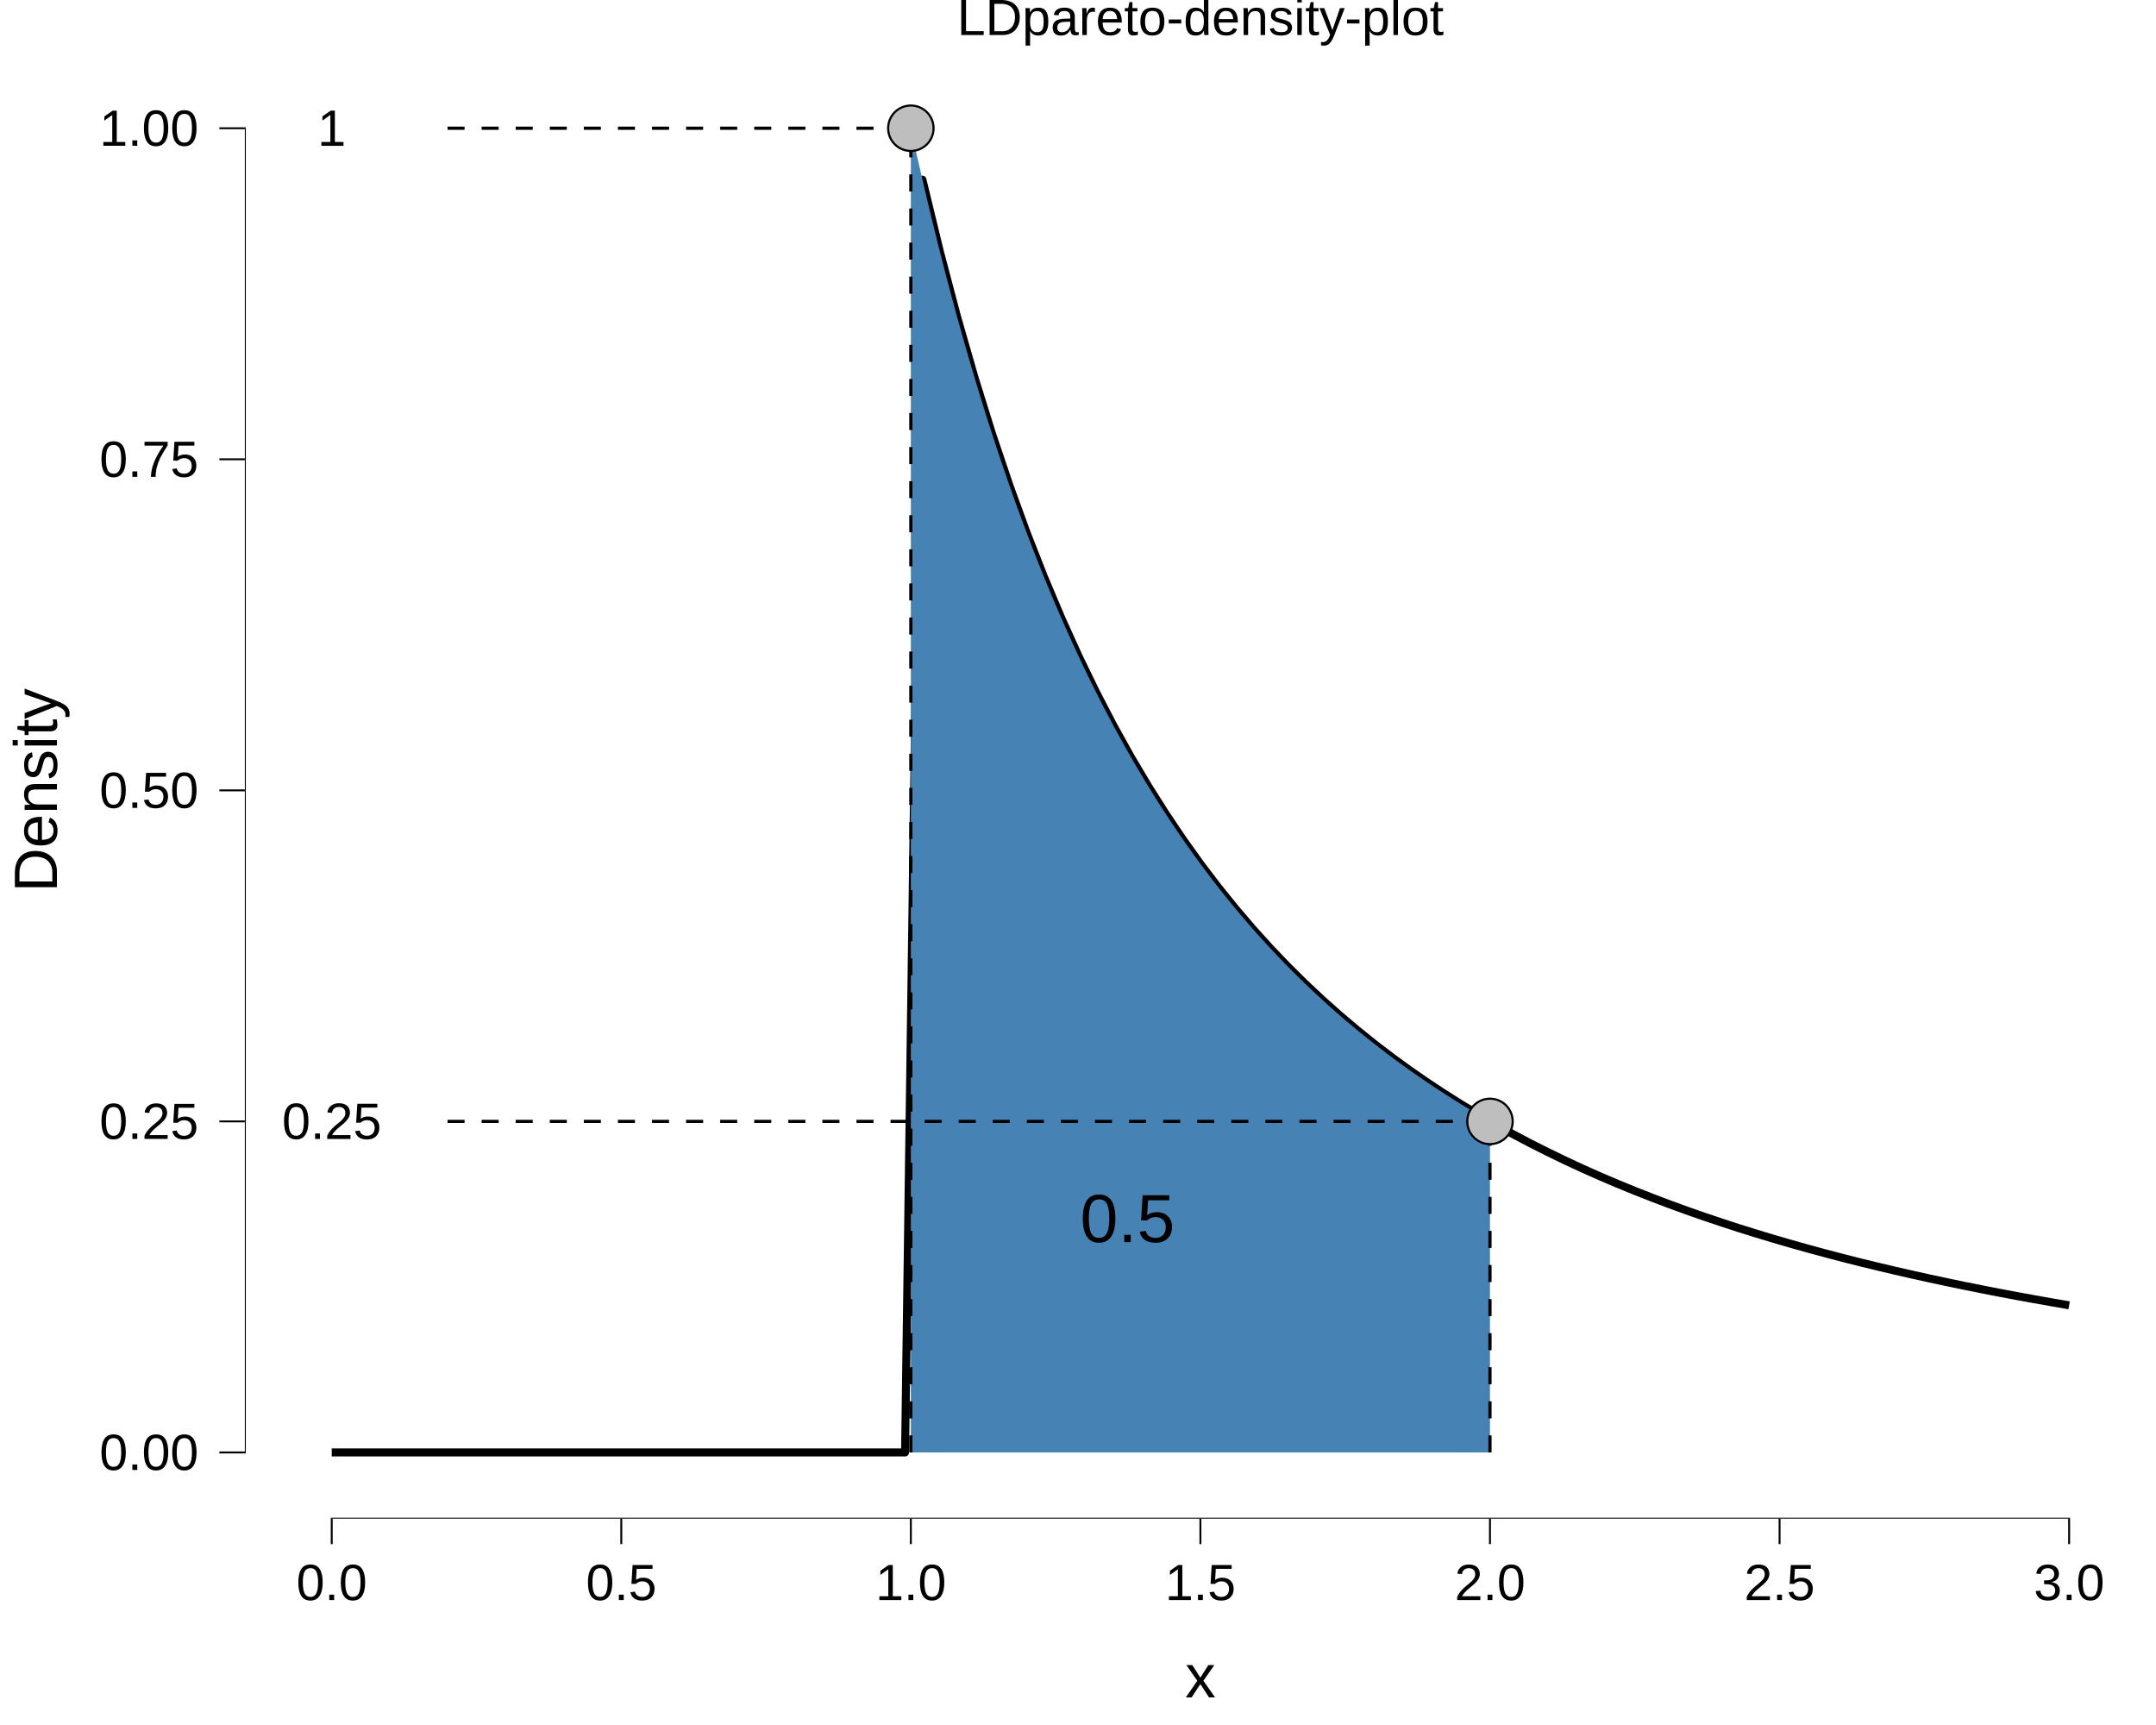
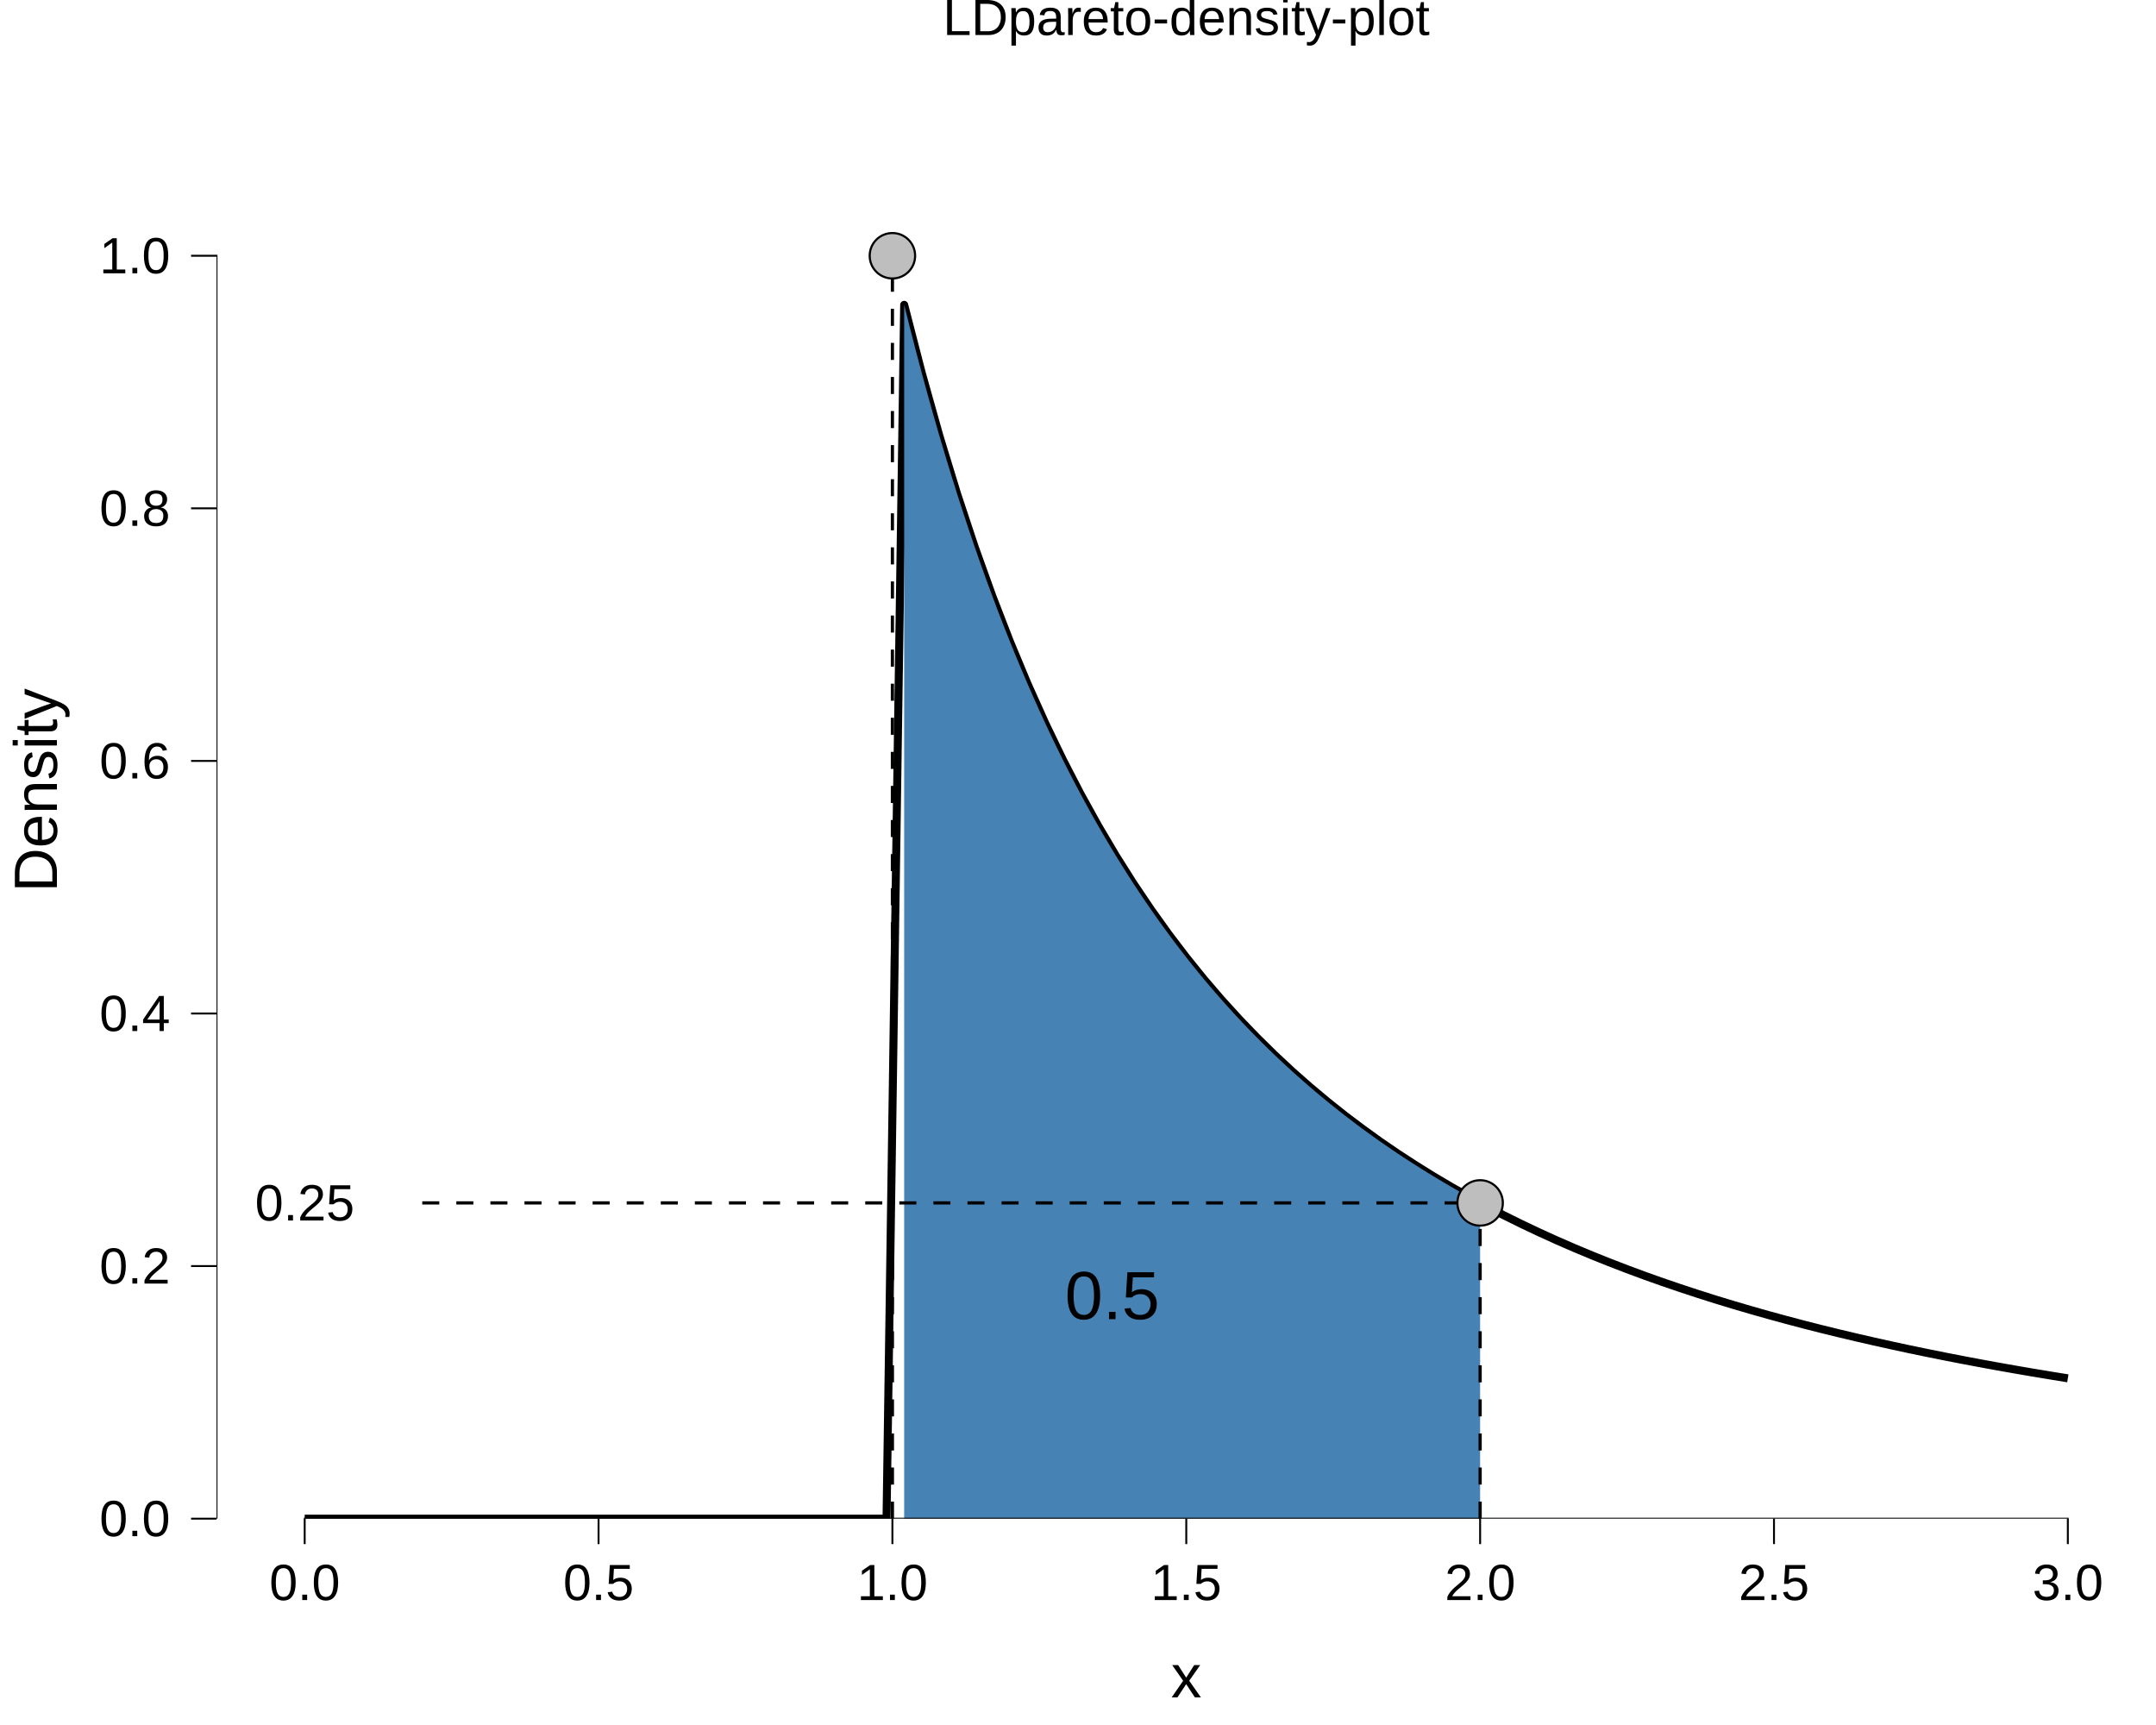
<svg xmlns="http://www.w3.org/2000/svg" viewBox="0 0 720.00 576.00">
  <defs>
    <style type="text/css">
    line, polyline, polygon, path, rect, circle {
      fill: none;
      stroke: #000000;
      stroke-linecap: round;
      stroke-linejoin: round;
      stroke-miterlimit: 10.00;
    }
  </style>
  </defs>
  <rect width="100%" height="100%" style="stroke: none; fill: #FFFFFF;" />
  <rect x="0.00" y="0.00" width="720.00" height="576.00" style="stroke-width: 10.67; stroke: none;" />
  <defs>
-     <clipPath id="cpODEuNzd8NzIwLjAwfDUwNy4xMHwyMC43MQ==">
-       <rect x="81.77" y="20.71" width="638.23" height="486.38" />
+     <clipPath id="cpNzIuMzF8NzIwLjAwfDUwNy4xMHwyMC43MQ==">
+       <rect x="72.31" y="20.71" width="647.69" height="486.38" />
    </clipPath>
  </defs>
-   <rect x="81.77" y="20.71" width="638.23" height="486.38" style="stroke-width: 10.67; stroke: none;" clip-path="url(#cpODEuNzd8NzIwLjAwfDUwNy4xMHwyMC43MQ==)" />
-   <polyline points="110.78,484.99 116.58,484.99 122.38,484.99 128.18,484.99 133.98,484.99 139.79,484.99 145.59,484.99 151.39,484.99 157.19,484.99 163.00,484.99 168.80,484.99 174.60,484.99 180.40,484.99 186.20,484.99 192.01,484.99 197.81,484.99 203.61,484.99 209.41,484.99 215.21,484.99 221.02,484.99 226.82,484.99 232.62,484.99 238.42,484.99 244.23,484.99 250.03,484.99 255.83,484.99 261.63,484.99 267.43,484.99 273.24,484.99 279.04,484.99 284.84,484.99 290.64,484.99 296.44,484.99 302.25,484.99 308.05,59.99 313.85,83.93 319.65,105.90 325.46,126.12 331.26,144.76 337.06,161.98 342.86,177.93 348.66,192.72 354.47,206.48 360.27,219.28 366.07,231.22 371.87,242.37 377.67,252.81 383.48,262.58 389.28,271.75 395.08,280.37 400.88,288.47 406.68,296.10 412.49,303.30 418.29,310.09 424.09,316.51 429.89,322.58 435.70,328.33 441.50,333.77 447.30,338.94 453.10,343.85 458.90,348.52 464.71,352.96 470.51,357.18 476.31,361.21 482.11,365.04 487.91,368.71 493.72,372.20 499.52,375.54 505.32,378.74 511.12,381.80 516.93,384.72 522.73,387.53 528.53,390.22 534.33,392.80 540.13,395.27 545.94,397.65 551.74,399.93 557.54,402.13 563.34,404.24 569.14,406.27 574.95,408.22 580.75,410.11 586.55,411.92 592.35,413.67 598.16,415.36 603.96,416.99 609.76,418.56 615.56,420.08 621.36,421.55 627.17,422.96 632.97,424.33 638.77,425.66 644.57,426.94 650.37,428.18 656.18,429.39 661.98,430.55 667.78,431.68 673.58,432.77 679.39,433.83 685.19,434.86 690.99,435.86 " style="stroke-width: 2.67; stroke-linecap: butt;" clip-path="url(#cpODEuNzd8NzIwLjAwfDUwNy4xMHwyMC43MQ==)" />
-   <polygon points="304.18,42.82 306.11,51.53 308.05,59.99 309.98,68.20 311.92,76.18 313.85,83.93 315.78,91.46 317.72,98.78 319.65,105.90 321.59,112.83 323.52,119.56 325.46,126.12 327.39,132.50 329.32,138.71 331.26,144.76 333.19,150.65 335.13,156.39 337.06,161.98 338.99,167.43 340.93,172.75 342.86,177.93 344.80,182.98 346.73,187.91 348.66,192.72 350.60,197.42 352.53,202.00 354.47,206.48 356.40,210.84 358.33,215.11 360.27,219.28 362.20,223.35 364.14,227.33 366.07,231.22 368.00,235.02 369.94,238.74 371.87,242.37 373.81,245.93 375.74,249.41 377.67,252.81 379.61,256.14 381.54,259.39 383.48,262.58 385.41,265.70 387.34,268.76 389.28,271.75 391.21,274.68 393.15,277.55 395.08,280.37 397.01,283.12 398.95,285.82 400.88,288.47 402.82,291.06 404.75,293.61 406.68,296.10 408.62,298.55 410.55,300.94 412.49,303.30 414.42,305.60 416.36,307.87 418.29,310.09 420.22,312.27 422.16,314.41 424.09,316.51 426.03,318.57 427.96,320.59 429.89,322.58 431.83,324.53 433.76,326.44 435.70,328.33 437.63,330.17 439.56,331.99 441.50,333.77 443.43,335.53 445.37,337.25 447.30,338.94 449.23,340.61 451.17,342.24 453.10,343.85 455.04,345.43 456.97,346.99 458.90,348.52 460.84,350.02 462.77,351.50 464.71,352.96 466.64,354.39 468.57,355.79 470.51,357.18 472.44,358.54 474.38,359.88 476.31,361.21 478.24,362.50 480.18,363.78 482.11,365.04 484.05,366.28 485.98,367.50 487.91,368.71 489.85,369.89 491.78,371.05 493.72,372.20 495.65,373.33 497.58,374.45 497.58,484.99 495.65,484.99 493.72,484.99 491.78,484.99 489.85,484.99 487.91,484.99 485.98,484.99 484.05,484.99 482.11,484.99 480.18,484.99 478.24,484.99 476.31,484.99 474.38,484.99 472.44,484.99 470.51,484.99 468.57,484.99 466.64,484.99 464.71,484.99 462.77,484.99 460.84,484.99 458.90,484.99 456.97,484.99 455.04,484.99 453.10,484.99 451.17,484.99 449.23,484.99 447.30,484.99 445.37,484.99 443.43,484.99 441.50,484.99 439.56,484.99 437.63,484.99 435.70,484.99 433.76,484.99 431.83,484.99 429.89,484.99 427.96,484.99 426.03,484.99 424.09,484.99 422.16,484.99 420.22,484.99 418.29,484.99 416.36,484.99 414.42,484.99 412.49,484.99 410.55,484.99 408.62,484.99 406.68,484.99 404.75,484.99 402.82,484.99 400.88,484.99 398.95,484.99 397.01,484.99 395.08,484.99 393.15,484.99 391.21,484.99 389.28,484.99 387.34,484.99 385.41,484.99 383.48,484.99 381.54,484.99 379.61,484.99 377.67,484.99 375.74,484.99 373.81,484.99 371.87,484.99 369.94,484.99 368.00,484.99 366.07,484.99 364.14,484.99 362.20,484.99 360.27,484.99 358.33,484.99 356.40,484.99 354.47,484.99 352.53,484.99 350.60,484.99 348.66,484.99 346.73,484.99 344.80,484.99 342.86,484.99 340.93,484.99 338.99,484.99 337.06,484.99 335.13,484.99 333.19,484.99 331.26,484.99 329.32,484.99 327.39,484.99 325.46,484.99 323.52,484.99 321.59,484.99 319.65,484.99 317.72,484.99 315.78,484.99 313.85,484.99 311.92,484.99 309.98,484.99 308.05,484.99 306.11,484.99 304.18,484.99 " style="stroke-width: 0.00; stroke: none; fill: #4682B4;" clip-path="url(#cpODEuNzd8NzIwLjAwfDUwNy4xMHwyMC43MQ==)" />
-   <polyline points="304.18,42.82 306.11,51.53 308.05,59.99 309.98,68.20 311.92,76.18 313.85,83.93 315.78,91.46 317.72,98.78 319.65,105.90 321.59,112.83 323.52,119.56 325.46,126.12 327.39,132.50 329.32,138.71 331.26,144.76 333.19,150.65 335.13,156.39 337.06,161.98 338.99,167.43 340.93,172.75 342.86,177.93 344.80,182.98 346.73,187.91 348.66,192.72 350.60,197.42 352.53,202.00 354.47,206.48 356.40,210.84 358.33,215.11 360.27,219.28 362.20,223.35 364.14,227.33 366.07,231.22 368.00,235.02 369.94,238.74 371.87,242.37 373.81,245.93 375.74,249.41 377.67,252.81 379.61,256.14 381.54,259.39 383.48,262.58 385.41,265.70 387.34,268.76 389.28,271.75 391.21,274.68 393.15,277.55 395.08,280.37 397.01,283.12 398.95,285.82 400.88,288.47 402.82,291.06 404.75,293.61 406.68,296.10 408.62,298.55 410.55,300.94 412.49,303.30 414.42,305.60 416.36,307.87 418.29,310.09 420.22,312.27 422.16,314.41 424.09,316.51 426.03,318.57 427.96,320.59 429.89,322.58 431.83,324.53 433.76,326.44 435.70,328.33 437.63,330.17 439.56,331.99 441.50,333.77 443.43,335.53 445.37,337.25 447.30,338.94 449.23,340.61 451.17,342.24 453.10,343.85 455.04,345.43 456.97,346.99 458.90,348.52 460.84,350.02 462.77,351.50 464.71,352.96 466.64,354.39 468.57,355.79 470.51,357.18 472.44,358.54 474.38,359.88 476.31,361.21 478.24,362.50 480.18,363.78 482.11,365.04 484.05,366.28 485.98,367.50 487.91,368.71 489.85,369.89 491.78,371.05 493.72,372.20 495.65,373.33 497.58,374.45 " style="stroke-width: 1.07; stroke: none;" clip-path="url(#cpODEuNzd8NzIwLjAwfDUwNy4xMHwyMC43MQ==)" />
-   <polyline points="497.58,484.99 495.65,484.99 493.72,484.99 491.78,484.99 489.85,484.99 487.91,484.99 485.98,484.99 484.05,484.99 482.11,484.99 480.18,484.99 478.24,484.99 476.31,484.99 474.38,484.99 472.44,484.99 470.51,484.99 468.57,484.99 466.64,484.99 464.71,484.99 462.77,484.99 460.84,484.99 458.90,484.99 456.97,484.99 455.04,484.99 453.10,484.99 451.17,484.99 449.23,484.99 447.30,484.99 445.37,484.99 443.43,484.99 441.50,484.99 439.56,484.99 437.63,484.99 435.70,484.99 433.76,484.99 431.83,484.99 429.89,484.99 427.96,484.99 426.03,484.99 424.09,484.99 422.16,484.99 420.22,484.99 418.29,484.99 416.36,484.99 414.42,484.99 412.49,484.99 410.55,484.99 408.62,484.99 406.68,484.99 404.75,484.99 402.82,484.99 400.88,484.99 398.95,484.99 397.01,484.99 395.08,484.99 393.15,484.99 391.21,484.99 389.28,484.99 387.34,484.99 385.41,484.99 383.48,484.99 381.54,484.99 379.61,484.99 377.67,484.99 375.74,484.99 373.81,484.99 371.87,484.99 369.94,484.99 368.00,484.99 366.07,484.99 364.14,484.99 362.20,484.99 360.27,484.99 358.33,484.99 356.40,484.99 354.47,484.99 352.53,484.99 350.60,484.99 348.66,484.99 346.73,484.99 344.80,484.99 342.86,484.99 340.93,484.99 338.99,484.99 337.06,484.99 335.13,484.99 333.19,484.99 331.26,484.99 329.32,484.99 327.39,484.99 325.46,484.99 323.52,484.99 321.59,484.99 319.65,484.99 317.72,484.99 315.78,484.99 313.85,484.99 311.92,484.99 309.98,484.99 308.05,484.99 306.11,484.99 304.18,484.99 " style="stroke-width: 1.07; stroke: none;" clip-path="url(#cpODEuNzd8NzIwLjAwfDUwNy4xMHwyMC43MQ==)" />
-   <g clip-path="url(#cpODEuNzd8NzIwLjAwfDUwNy4xMHwyMC43MQ==)">
-     <text x="360.71" y="414.76" style="font-size: 22.76px; font-family: Liberation Sans;" textLength="31.64px" lengthAdjust="spacingAndGlyphs">0.5</text>
+   <rect x="72.31" y="20.71" width="647.69" height="486.38" style="stroke-width: 10.67; stroke: none;" clip-path="url(#cpNzIuMzF8NzIwLjAwfDUwNy4xMHwyMC43MQ==)" />
+   <polyline points="101.75,507.10 107.64,507.10 113.53,507.10 119.42,507.10 125.30,507.10 131.19,507.10 137.08,507.10 142.97,507.10 148.86,507.10 154.75,507.10 160.63,507.10 166.52,507.10 172.41,507.10 178.30,507.10 184.19,507.10 190.07,507.10 195.96,507.10 201.85,507.10 207.74,507.10 213.63,507.10 219.51,507.10 225.40,507.10 231.29,507.10 237.18,507.10 243.07,507.10 248.95,507.10 254.84,507.10 260.73,507.10 266.62,507.10 272.51,507.10 278.39,507.10 284.28,507.10 290.17,507.10 296.06,507.10 301.95,101.78 307.84,124.61 313.72,145.56 319.61,164.84 325.50,182.62 331.39,199.04 337.28,214.25 343.16,228.36 349.05,241.48 354.94,253.69 360.83,265.08 366.72,275.71 372.60,285.67 378.49,294.99 384.38,303.73 390.27,311.95 396.16,319.68 402.04,326.96 407.93,333.82 413.82,340.29 419.71,346.41 425.60,352.20 431.48,357.69 437.37,362.88 443.26,367.81 449.15,372.50 455.04,376.94 460.92,381.18 466.81,385.21 472.70,389.04 478.59,392.71 484.48,396.20 490.37,399.53 496.25,402.72 502.14,405.77 508.03,408.68 513.92,411.47 519.81,414.15 525.69,416.71 531.58,419.17 537.47,421.53 543.36,423.80 549.25,425.98 555.13,428.07 561.02,430.08 566.91,432.02 572.80,433.89 578.69,435.68 584.57,437.41 590.46,439.08 596.35,440.69 602.24,442.25 608.13,443.75 614.01,445.19 619.90,446.59 625.79,447.94 631.68,449.25 637.57,450.52 643.46,451.74 649.34,452.92 655.23,454.07 661.12,455.18 667.01,456.26 672.90,457.30 678.78,458.31 684.67,459.29 690.56,460.24 " style="stroke-width: 2.67; stroke-linecap: butt;" clip-path="url(#cpNzIuMzF8NzIwLjAwfDUwNy4xMHwyMC43MQ==)" />
+   <polygon points="301.95,101.78 303.91,109.61 305.87,117.22 307.84,124.61 309.80,131.79 311.76,138.77 313.72,145.56 315.69,152.17 317.65,158.59 319.61,164.84 321.57,170.92 323.54,176.85 325.50,182.62 327.46,188.24 329.42,193.71 331.39,199.04 333.35,204.24 335.31,209.31 337.28,214.25 339.24,219.07 341.20,223.78 343.16,228.36 345.13,232.84 347.09,237.21 349.05,241.48 351.01,245.65 352.98,249.72 354.94,253.69 356.90,257.57 358.87,261.37 360.83,265.08 362.79,268.70 364.75,272.25 366.72,275.71 368.68,279.10 370.64,282.42 372.60,285.67 374.57,288.84 376.53,291.95 378.49,294.99 380.45,297.96 382.42,300.88 384.38,303.73 386.34,306.53 388.31,309.27 390.27,311.95 392.23,314.58 394.19,317.15 396.16,319.68 398.12,322.15 400.08,324.58 402.04,326.96 404.01,329.29 405.97,331.57 407.93,333.82 409.90,336.02 411.86,338.18 413.82,340.29 415.78,342.37 417.75,344.41 419.71,346.41 421.67,348.38 423.63,350.31 425.60,352.20 427.56,354.07 429.52,355.89 431.48,357.69 433.45,359.45 435.41,361.18 437.37,362.88 439.34,364.56 441.30,366.20 443.26,367.81 445.22,369.40 447.19,370.96 449.15,372.50 451.11,374.00 453.07,375.49 455.04,376.94 457.00,378.38 458.96,379.79 460.92,381.18 462.89,382.54 464.85,383.88 466.81,385.21 468.78,386.51 470.74,387.79 472.70,389.04 474.66,390.28 476.63,391.50 478.59,392.71 480.55,393.89 482.51,395.05 484.48,396.20 486.44,397.33 488.40,398.44 490.37,399.53 492.33,400.61 494.29,401.67 494.29,507.10 492.33,507.10 490.37,507.10 488.40,507.10 486.44,507.10 484.48,507.10 482.51,507.10 480.55,507.10 478.59,507.10 476.63,507.10 474.66,507.10 472.70,507.10 470.74,507.10 468.78,507.10 466.81,507.10 464.85,507.10 462.89,507.10 460.92,507.10 458.96,507.10 457.00,507.10 455.04,507.10 453.07,507.10 451.11,507.10 449.15,507.10 447.19,507.10 445.22,507.10 443.26,507.10 441.30,507.10 439.34,507.10 437.37,507.10 435.41,507.10 433.45,507.10 431.48,507.10 429.52,507.10 427.56,507.10 425.60,507.10 423.63,507.10 421.67,507.10 419.71,507.10 417.75,507.10 415.78,507.10 413.82,507.10 411.86,507.10 409.90,507.10 407.93,507.10 405.97,507.10 404.01,507.10 402.04,507.10 400.08,507.10 398.12,507.10 396.16,507.10 394.19,507.10 392.23,507.10 390.27,507.10 388.31,507.10 386.34,507.10 384.38,507.10 382.42,507.10 380.45,507.10 378.49,507.10 376.53,507.10 374.57,507.10 372.60,507.10 370.64,507.10 368.68,507.10 366.72,507.10 364.75,507.10 362.79,507.10 360.83,507.10 358.87,507.10 356.90,507.10 354.94,507.10 352.98,507.10 351.01,507.10 349.05,507.10 347.09,507.10 345.13,507.10 343.16,507.10 341.20,507.10 339.24,507.10 337.28,507.10 335.31,507.10 333.35,507.10 331.39,507.10 329.42,507.10 327.46,507.10 325.50,507.10 323.54,507.10 321.57,507.10 319.61,507.10 317.65,507.10 315.69,507.10 313.72,507.10 311.76,507.10 309.80,507.10 307.84,507.10 305.87,507.10 303.91,507.10 301.95,507.10 " style="stroke-width: 0.00; stroke: none; fill: #4682B4;" clip-path="url(#cpNzIuMzF8NzIwLjAwfDUwNy4xMHwyMC43MQ==)" />
+   <polyline points="301.95,101.78 303.91,109.61 305.87,117.22 307.84,124.61 309.80,131.79 311.76,138.77 313.72,145.56 315.69,152.17 317.65,158.59 319.61,164.84 321.57,170.92 323.54,176.85 325.50,182.62 327.46,188.24 329.42,193.71 331.39,199.04 333.35,204.24 335.31,209.31 337.28,214.25 339.24,219.07 341.20,223.78 343.16,228.36 345.13,232.84 347.09,237.21 349.05,241.48 351.01,245.65 352.98,249.72 354.94,253.69 356.90,257.57 358.87,261.37 360.83,265.08 362.79,268.70 364.75,272.25 366.72,275.71 368.68,279.10 370.64,282.42 372.60,285.67 374.57,288.84 376.53,291.95 378.49,294.99 380.45,297.96 382.42,300.88 384.38,303.73 386.34,306.53 388.31,309.27 390.27,311.95 392.23,314.58 394.19,317.15 396.16,319.68 398.12,322.15 400.08,324.58 402.04,326.96 404.01,329.29 405.97,331.57 407.93,333.82 409.90,336.02 411.86,338.18 413.82,340.29 415.78,342.37 417.75,344.41 419.71,346.41 421.67,348.38 423.63,350.31 425.60,352.20 427.56,354.07 429.52,355.89 431.48,357.69 433.45,359.45 435.41,361.18 437.37,362.88 439.34,364.56 441.30,366.20 443.26,367.81 445.22,369.40 447.19,370.96 449.15,372.50 451.11,374.00 453.07,375.49 455.04,376.94 457.00,378.38 458.96,379.79 460.92,381.18 462.89,382.54 464.85,383.88 466.81,385.21 468.78,386.51 470.74,387.79 472.70,389.04 474.66,390.28 476.63,391.50 478.59,392.71 480.55,393.89 482.51,395.05 484.48,396.20 486.44,397.33 488.40,398.44 490.37,399.53 492.33,400.61 494.29,401.67 " style="stroke-width: 1.07; stroke: none;" clip-path="url(#cpNzIuMzF8NzIwLjAwfDUwNy4xMHwyMC43MQ==)" />
+   <polyline points="494.29,507.10 492.33,507.10 490.37,507.10 488.40,507.10 486.44,507.10 484.48,507.10 482.51,507.10 480.55,507.10 478.59,507.10 476.63,507.10 474.66,507.10 472.70,507.10 470.74,507.10 468.78,507.10 466.81,507.10 464.85,507.10 462.89,507.10 460.92,507.10 458.96,507.10 457.00,507.10 455.04,507.10 453.07,507.10 451.11,507.10 449.15,507.10 447.19,507.10 445.22,507.10 443.26,507.10 441.30,507.10 439.34,507.10 437.37,507.10 435.41,507.10 433.45,507.10 431.48,507.10 429.52,507.10 427.56,507.10 425.60,507.10 423.63,507.10 421.67,507.10 419.71,507.10 417.75,507.10 415.78,507.10 413.82,507.10 411.86,507.10 409.90,507.10 407.93,507.10 405.97,507.10 404.01,507.10 402.04,507.10 400.08,507.10 398.12,507.10 396.16,507.10 394.19,507.10 392.23,507.10 390.27,507.10 388.31,507.10 386.34,507.10 384.38,507.10 382.42,507.10 380.45,507.10 378.49,507.10 376.53,507.10 374.57,507.10 372.60,507.10 370.64,507.10 368.68,507.10 366.72,507.10 364.75,507.10 362.79,507.10 360.83,507.10 358.87,507.10 356.90,507.10 354.94,507.10 352.98,507.10 351.01,507.10 349.05,507.10 347.09,507.10 345.13,507.10 343.16,507.10 341.20,507.10 339.24,507.10 337.28,507.10 335.31,507.10 333.35,507.10 331.39,507.10 329.42,507.10 327.46,507.10 325.50,507.10 323.54,507.10 321.57,507.10 319.61,507.10 317.65,507.10 315.69,507.10 313.72,507.10 311.76,507.10 309.80,507.10 307.84,507.10 305.87,507.10 303.91,507.10 301.95,507.10 " style="stroke-width: 1.07; stroke: none;" clip-path="url(#cpNzIuMzF8NzIwLjAwfDUwNy4xMHwyMC43MQ==)" />
+   <g clip-path="url(#cpNzIuMzF8NzIwLjAwfDUwNy4xMHwyMC43MQ==)">
+     <text x="355.62" y="440.48" style="font-size: 22.76px; font-family: Liberation Sans;" textLength="31.64px" lengthAdjust="spacingAndGlyphs">0.5</text>
  </g>
-   <line x1="149.46" y1="42.82" x2="304.18" y2="42.82" style="stroke-width: 1.07; stroke-dasharray: 5.69,5.69; stroke-linecap: butt;" clip-path="url(#cpODEuNzd8NzIwLjAwfDUwNy4xMHwyMC43MQ==)" />
-   <line x1="149.46" y1="374.45" x2="497.58" y2="374.45" style="stroke-width: 1.07; stroke-dasharray: 5.69,5.69; stroke-linecap: butt;" clip-path="url(#cpODEuNzd8NzIwLjAwfDUwNy4xMHwyMC43MQ==)" />
-   <g clip-path="url(#cpODEuNzd8NzIwLjAwfDUwNy4xMHwyMC43MQ==)">
-     <text x="106.03" y="48.69" style="font-size: 17.07px; font-family: Liberation Sans;" textLength="9.48px" lengthAdjust="spacingAndGlyphs">1</text>
+   <line x1="141.01" y1="401.67" x2="494.29" y2="401.67" style="stroke-width: 1.07; stroke-dasharray: 5.69,5.69; stroke-linecap: butt;" clip-path="url(#cpNzIuMzF8NzIwLjAwfDUwNy4xMHwyMC43MQ==)" />
+   <g clip-path="url(#cpNzIuMzF8NzIwLjAwfDUwNy4xMHwyMC43MQ==)">
+     <text x="85.16" y="407.54" style="font-size: 17.07px; font-family: Liberation Sans;" textLength="33.19px" lengthAdjust="spacingAndGlyphs">0.25</text>
  </g>
-   <g clip-path="url(#cpODEuNzd8NzIwLjAwfDUwNy4xMHwyMC43MQ==)">
-     <text x="94.18" y="380.31" style="font-size: 17.07px; font-family: Liberation Sans;" textLength="33.19px" lengthAdjust="spacingAndGlyphs">0.25</text>
-   </g>
-   <line x1="304.18" y1="484.99" x2="304.18" y2="42.82" style="stroke-width: 1.07; stroke-dasharray: 5.69,5.69; stroke-linecap: butt;" clip-path="url(#cpODEuNzd8NzIwLjAwfDUwNy4xMHwyMC43MQ==)" />
-   <line x1="497.58" y1="484.99" x2="497.58" y2="374.45" style="stroke-width: 1.07; stroke-dasharray: 5.69,5.69; stroke-linecap: butt;" clip-path="url(#cpODEuNzd8NzIwLjAwfDUwNy4xMHwyMC43MQ==)" />
-   <circle cx="304.18" cy="42.82" r="5.69pt" style="stroke-width: 0.71; fill: #BEBEBE;" clip-path="url(#cpODEuNzd8NzIwLjAwfDUwNy4xMHwyMC43MQ==)" />
-   <circle cx="497.58" cy="374.45" r="5.69pt" style="stroke-width: 0.71; fill: #BEBEBE;" clip-path="url(#cpODEuNzd8NzIwLjAwfDUwNy4xMHwyMC43MQ==)" />
-   <line x1="110.46" y1="507.10" x2="691.31" y2="507.10" style="stroke-width: 0.64; stroke-linecap: butt;" clip-path="url(#cpODEuNzd8NzIwLjAwfDUwNy4xMHwyMC43MQ==)" />
-   <line x1="81.77" y1="485.31" x2="81.77" y2="42.50" style="stroke-width: 0.64; stroke-linecap: butt;" clip-path="url(#cpODEuNzd8NzIwLjAwfDUwNy4xMHwyMC43MQ==)" />
-   <rect x="81.77" y="20.71" width="638.23" height="486.38" style="stroke-width: 0.00; stroke: none;" clip-path="url(#cpODEuNzd8NzIwLjAwfDUwNy4xMHwyMC43MQ==)" />
+   <line x1="298.02" y1="507.10" x2="298.02" y2="85.40" style="stroke-width: 1.07; stroke-dasharray: 5.69,5.69; stroke-linecap: butt;" clip-path="url(#cpNzIuMzF8NzIwLjAwfDUwNy4xMHwyMC43MQ==)" />
+   <line x1="494.29" y1="507.10" x2="494.29" y2="401.67" style="stroke-width: 1.07; stroke-dasharray: 5.69,5.69; stroke-linecap: butt;" clip-path="url(#cpNzIuMzF8NzIwLjAwfDUwNy4xMHwyMC43MQ==)" />
+   <circle cx="298.02" cy="85.40" r="5.69pt" style="stroke-width: 0.71; fill: #BEBEBE;" clip-path="url(#cpNzIuMzF8NzIwLjAwfDUwNy4xMHwyMC43MQ==)" />
+   <circle cx="494.29" cy="401.67" r="5.69pt" style="stroke-width: 0.71; fill: #BEBEBE;" clip-path="url(#cpNzIuMzF8NzIwLjAwfDUwNy4xMHwyMC43MQ==)" />
+   <line x1="101.43" y1="507.10" x2="690.88" y2="507.10" style="stroke-width: 0.64; stroke-linecap: butt;" clip-path="url(#cpNzIuMzF8NzIwLjAwfDUwNy4xMHwyMC43MQ==)" />
+   <line x1="72.31" y1="507.42" x2="72.31" y2="85.08" style="stroke-width: 0.64; stroke-linecap: butt;" clip-path="url(#cpNzIuMzF8NzIwLjAwfDUwNy4xMHwyMC43MQ==)" />
+   <rect x="72.31" y="20.71" width="647.69" height="486.38" style="stroke-width: 0.00; stroke: none;" clip-path="url(#cpNzIuMzF8NzIwLjAwfDUwNy4xMHwyMC43MQ==)" />
  <defs>
    <clipPath id="cpMC4wMHw3MjAuMDB8NTc2LjAwfDAuMDA=">
      <rect x="0.00" y="0.00" width="720.00" height="576.00" />
    </clipPath>
  </defs>
-   <polyline points="81.77,507.10 81.77,20.71 " style="stroke-width: 0.00; stroke: none; stroke-linecap: butt;" clip-path="url(#cpMC4wMHw3MjAuMDB8NTc2LjAwfDAuMDA=)" />
+   <polyline points="72.31,507.10 72.31,20.71 " style="stroke-width: 0.00; stroke: none; stroke-linecap: butt;" clip-path="url(#cpMC4wMHw3MjAuMDB8NTc2LjAwfDAuMDA=)" />
  <g clip-path="url(#cpMC4wMHw3MjAuMDB8NTc2LjAwfDAuMDA=)">
-     <text x="33.21" y="490.84" style="font-size: 17.00px; font-family: Liberation Sans;" textLength="33.08px" lengthAdjust="spacingAndGlyphs">0.00</text>
+     <text x="33.21" y="512.95" style="font-size: 17.00px; font-family: Liberation Sans;" textLength="23.62px" lengthAdjust="spacingAndGlyphs">0.0</text>
  </g>
  <g clip-path="url(#cpMC4wMHw3MjAuMDB8NTc2LjAwfDAuMDA=)">
-     <text x="33.21" y="380.30" style="font-size: 17.00px; font-family: Liberation Sans;" textLength="33.08px" lengthAdjust="spacingAndGlyphs">0.25</text>
+     <text x="33.21" y="428.61" style="font-size: 17.00px; font-family: Liberation Sans;" textLength="23.62px" lengthAdjust="spacingAndGlyphs">0.2</text>
  </g>
  <g clip-path="url(#cpMC4wMHw3MjAuMDB8NTc2LjAwfDAuMDA=)">
-     <text x="33.21" y="269.76" style="font-size: 17.00px; font-family: Liberation Sans;" textLength="33.08px" lengthAdjust="spacingAndGlyphs">0.50</text>
+     <text x="33.21" y="344.27" style="font-size: 17.00px; font-family: Liberation Sans;" textLength="23.62px" lengthAdjust="spacingAndGlyphs">0.4</text>
  </g>
  <g clip-path="url(#cpMC4wMHw3MjAuMDB8NTc2LjAwfDAuMDA=)">
-     <text x="33.21" y="159.22" style="font-size: 17.00px; font-family: Liberation Sans;" textLength="33.08px" lengthAdjust="spacingAndGlyphs">0.75</text>
+     <text x="33.21" y="259.93" style="font-size: 17.00px; font-family: Liberation Sans;" textLength="23.62px" lengthAdjust="spacingAndGlyphs">0.6</text>
  </g>
  <g clip-path="url(#cpMC4wMHw3MjAuMDB8NTc2LjAwfDAuMDA=)">
-     <text x="33.21" y="48.67" style="font-size: 17.00px; font-family: Liberation Sans;" textLength="33.08px" lengthAdjust="spacingAndGlyphs">1.00</text>
-   </g>
-   <polyline points="73.26,484.99 81.77,484.99 " style="stroke-width: 0.64; stroke-linecap: butt;" clip-path="url(#cpMC4wMHw3MjAuMDB8NTc2LjAwfDAuMDA=)" />
-   <polyline points="73.26,374.45 81.77,374.45 " style="stroke-width: 0.64; stroke-linecap: butt;" clip-path="url(#cpMC4wMHw3MjAuMDB8NTc2LjAwfDAuMDA=)" />
-   <polyline points="73.26,263.91 81.77,263.91 " style="stroke-width: 0.64; stroke-linecap: butt;" clip-path="url(#cpMC4wMHw3MjAuMDB8NTc2LjAwfDAuMDA=)" />
-   <polyline points="73.26,153.36 81.77,153.36 " style="stroke-width: 0.64; stroke-linecap: butt;" clip-path="url(#cpMC4wMHw3MjAuMDB8NTc2LjAwfDAuMDA=)" />
-   <polyline points="73.26,42.82 81.77,42.82 " style="stroke-width: 0.64; stroke-linecap: butt;" clip-path="url(#cpMC4wMHw3MjAuMDB8NTc2LjAwfDAuMDA=)" />
-   <polyline points="81.77,507.10 720.00,507.10 " style="stroke-width: 0.00; stroke: none; stroke-linecap: butt;" clip-path="url(#cpMC4wMHw3MjAuMDB8NTc2LjAwfDAuMDA=)" />
-   <polyline points="110.78,515.60 110.78,507.10 " style="stroke-width: 0.64; stroke-linecap: butt;" clip-path="url(#cpMC4wMHw3MjAuMDB8NTc2LjAwfDAuMDA=)" />
-   <polyline points="207.48,515.60 207.48,507.10 " style="stroke-width: 0.64; stroke-linecap: butt;" clip-path="url(#cpMC4wMHw3MjAuMDB8NTc2LjAwfDAuMDA=)" />
-   <polyline points="304.18,515.60 304.18,507.10 " style="stroke-width: 0.64; stroke-linecap: butt;" clip-path="url(#cpMC4wMHw3MjAuMDB8NTc2LjAwfDAuMDA=)" />
-   <polyline points="400.88,515.60 400.88,507.10 " style="stroke-width: 0.64; stroke-linecap: butt;" clip-path="url(#cpMC4wMHw3MjAuMDB8NTc2LjAwfDAuMDA=)" />
-   <polyline points="497.58,515.60 497.58,507.10 " style="stroke-width: 0.64; stroke-linecap: butt;" clip-path="url(#cpMC4wMHw3MjAuMDB8NTc2LjAwfDAuMDA=)" />
-   <polyline points="594.29,515.60 594.29,507.10 " style="stroke-width: 0.64; stroke-linecap: butt;" clip-path="url(#cpMC4wMHw3MjAuMDB8NTc2LjAwfDAuMDA=)" />
-   <polyline points="690.99,515.60 690.99,507.10 " style="stroke-width: 0.64; stroke-linecap: butt;" clip-path="url(#cpMC4wMHw3MjAuMDB8NTc2LjAwfDAuMDA=)" />
-   <g clip-path="url(#cpMC4wMHw3MjAuMDB8NTc2LjAwfDAuMDA=)">
-     <text x="98.96" y="534.28" style="font-size: 17.00px; font-family: Liberation Sans;" textLength="23.62px" lengthAdjust="spacingAndGlyphs">0.0</text>
+     <text x="33.21" y="175.59" style="font-size: 17.00px; font-family: Liberation Sans;" textLength="23.62px" lengthAdjust="spacingAndGlyphs">0.8</text>
  </g>
  <g clip-path="url(#cpMC4wMHw3MjAuMDB8NTc2LjAwfDAuMDA=)">
-     <text x="195.67" y="534.28" style="font-size: 17.00px; font-family: Liberation Sans;" textLength="23.62px" lengthAdjust="spacingAndGlyphs">0.5</text>
+     <text x="33.21" y="91.25" style="font-size: 17.00px; font-family: Liberation Sans;" textLength="23.62px" lengthAdjust="spacingAndGlyphs">1.0</text>
+   </g>
+   <polyline points="63.81,507.10 72.31,507.10 " style="stroke-width: 0.64; stroke-linecap: butt;" clip-path="url(#cpMC4wMHw3MjAuMDB8NTc2LjAwfDAuMDA=)" />
+   <polyline points="63.81,422.76 72.31,422.76 " style="stroke-width: 0.64; stroke-linecap: butt;" clip-path="url(#cpMC4wMHw3MjAuMDB8NTc2LjAwfDAuMDA=)" />
+   <polyline points="63.81,338.42 72.31,338.42 " style="stroke-width: 0.64; stroke-linecap: butt;" clip-path="url(#cpMC4wMHw3MjAuMDB8NTc2LjAwfDAuMDA=)" />
+   <polyline points="63.81,254.08 72.31,254.08 " style="stroke-width: 0.64; stroke-linecap: butt;" clip-path="url(#cpMC4wMHw3MjAuMDB8NTc2LjAwfDAuMDA=)" />
+   <polyline points="63.81,169.74 72.31,169.74 " style="stroke-width: 0.64; stroke-linecap: butt;" clip-path="url(#cpMC4wMHw3MjAuMDB8NTc2LjAwfDAuMDA=)" />
+   <polyline points="63.81,85.40 72.31,85.40 " style="stroke-width: 0.64; stroke-linecap: butt;" clip-path="url(#cpMC4wMHw3MjAuMDB8NTc2LjAwfDAuMDA=)" />
+   <polyline points="72.31,507.10 720.00,507.10 " style="stroke-width: 0.00; stroke: none; stroke-linecap: butt;" clip-path="url(#cpMC4wMHw3MjAuMDB8NTc2LjAwfDAuMDA=)" />
+   <polyline points="101.75,515.60 101.75,507.10 " style="stroke-width: 0.64; stroke-linecap: butt;" clip-path="url(#cpMC4wMHw3MjAuMDB8NTc2LjAwfDAuMDA=)" />
+   <polyline points="199.89,515.60 199.89,507.10 " style="stroke-width: 0.64; stroke-linecap: butt;" clip-path="url(#cpMC4wMHw3MjAuMDB8NTc2LjAwfDAuMDA=)" />
+   <polyline points="298.02,515.60 298.02,507.10 " style="stroke-width: 0.64; stroke-linecap: butt;" clip-path="url(#cpMC4wMHw3MjAuMDB8NTc2LjAwfDAuMDA=)" />
+   <polyline points="396.16,515.60 396.16,507.10 " style="stroke-width: 0.64; stroke-linecap: butt;" clip-path="url(#cpMC4wMHw3MjAuMDB8NTc2LjAwfDAuMDA=)" />
+   <polyline points="494.29,515.60 494.29,507.10 " style="stroke-width: 0.64; stroke-linecap: butt;" clip-path="url(#cpMC4wMHw3MjAuMDB8NTc2LjAwfDAuMDA=)" />
+   <polyline points="592.43,515.60 592.43,507.10 " style="stroke-width: 0.64; stroke-linecap: butt;" clip-path="url(#cpMC4wMHw3MjAuMDB8NTc2LjAwfDAuMDA=)" />
+   <polyline points="690.56,515.60 690.56,507.10 " style="stroke-width: 0.64; stroke-linecap: butt;" clip-path="url(#cpMC4wMHw3MjAuMDB8NTc2LjAwfDAuMDA=)" />
+   <g clip-path="url(#cpMC4wMHw3MjAuMDB8NTc2LjAwfDAuMDA=)">
+     <text x="89.94" y="534.28" style="font-size: 17.00px; font-family: Liberation Sans;" textLength="23.62px" lengthAdjust="spacingAndGlyphs">0.0</text>
  </g>
  <g clip-path="url(#cpMC4wMHw3MjAuMDB8NTc2LjAwfDAuMDA=)">
-     <text x="292.37" y="534.28" style="font-size: 17.00px; font-family: Liberation Sans;" textLength="23.62px" lengthAdjust="spacingAndGlyphs">1.0</text>
+     <text x="188.07" y="534.28" style="font-size: 17.00px; font-family: Liberation Sans;" textLength="23.62px" lengthAdjust="spacingAndGlyphs">0.5</text>
  </g>
  <g clip-path="url(#cpMC4wMHw3MjAuMDB8NTc2LjAwfDAuMDA=)">
-     <text x="389.07" y="534.28" style="font-size: 17.00px; font-family: Liberation Sans;" textLength="23.62px" lengthAdjust="spacingAndGlyphs">1.5</text>
+     <text x="286.21" y="534.28" style="font-size: 17.00px; font-family: Liberation Sans;" textLength="23.62px" lengthAdjust="spacingAndGlyphs">1.0</text>
  </g>
  <g clip-path="url(#cpMC4wMHw3MjAuMDB8NTc2LjAwfDAuMDA=)">
-     <text x="485.77" y="534.28" style="font-size: 17.00px; font-family: Liberation Sans;" textLength="23.62px" lengthAdjust="spacingAndGlyphs">2.0</text>
+     <text x="384.34" y="534.28" style="font-size: 17.00px; font-family: Liberation Sans;" textLength="23.62px" lengthAdjust="spacingAndGlyphs">1.5</text>
  </g>
  <g clip-path="url(#cpMC4wMHw3MjAuMDB8NTc2LjAwfDAuMDA=)">
-     <text x="582.47" y="534.28" style="font-size: 17.00px; font-family: Liberation Sans;" textLength="23.62px" lengthAdjust="spacingAndGlyphs">2.5</text>
+     <text x="482.48" y="534.28" style="font-size: 17.00px; font-family: Liberation Sans;" textLength="23.62px" lengthAdjust="spacingAndGlyphs">2.0</text>
  </g>
  <g clip-path="url(#cpMC4wMHw3MjAuMDB8NTc2LjAwfDAuMDA=)">
-     <text x="679.18" y="534.28" style="font-size: 17.00px; font-family: Liberation Sans;" textLength="23.62px" lengthAdjust="spacingAndGlyphs">3.0</text>
+     <text x="580.61" y="534.28" style="font-size: 17.00px; font-family: Liberation Sans;" textLength="23.62px" lengthAdjust="spacingAndGlyphs">2.5</text>
  </g>
  <g clip-path="url(#cpMC4wMHw3MjAuMDB8NTc2LjAwfDAuMDA=)">
-     <text x="395.78" y="566.78" style="font-size: 20.40px; font-family: Liberation Sans;" textLength="10.20px" lengthAdjust="spacingAndGlyphs">x</text>
+     <text x="678.75" y="534.28" style="font-size: 17.00px; font-family: Liberation Sans;" textLength="23.62px" lengthAdjust="spacingAndGlyphs">3.0</text>
+   </g>
+   <g clip-path="url(#cpMC4wMHw3MjAuMDB8NTc2LjAwfDAuMDA=)">
+     <text x="391.05" y="566.78" style="font-size: 20.40px; font-family: Liberation Sans;" textLength="10.20px" lengthAdjust="spacingAndGlyphs">x</text>
  </g>
  <g clip-path="url(#cpMC4wMHw3MjAuMDB8NTc2LjAwfDAuMDA=)">
    <text transform="translate(19.01,297.91) rotate(-90)" style="font-size: 20.40px; font-family: Liberation Sans;" textLength="68.02px" lengthAdjust="spacingAndGlyphs">Density</text>
  </g>
  <g clip-path="url(#cpMC4wMHw3MjAuMDB8NTc2LjAwfDAuMDA=)">
-     <text x="319.63" y="11.70" style="font-size: 17.00px; font-family: Liberation Sans;" textLength="162.50px" lengthAdjust="spacingAndGlyphs">LDpareto-density-plot</text>
+     <text x="314.91" y="11.70" style="font-size: 17.00px; font-family: Liberation Sans;" textLength="162.50px" lengthAdjust="spacingAndGlyphs">LDpareto-density-plot</text>
  </g>
</svg>
